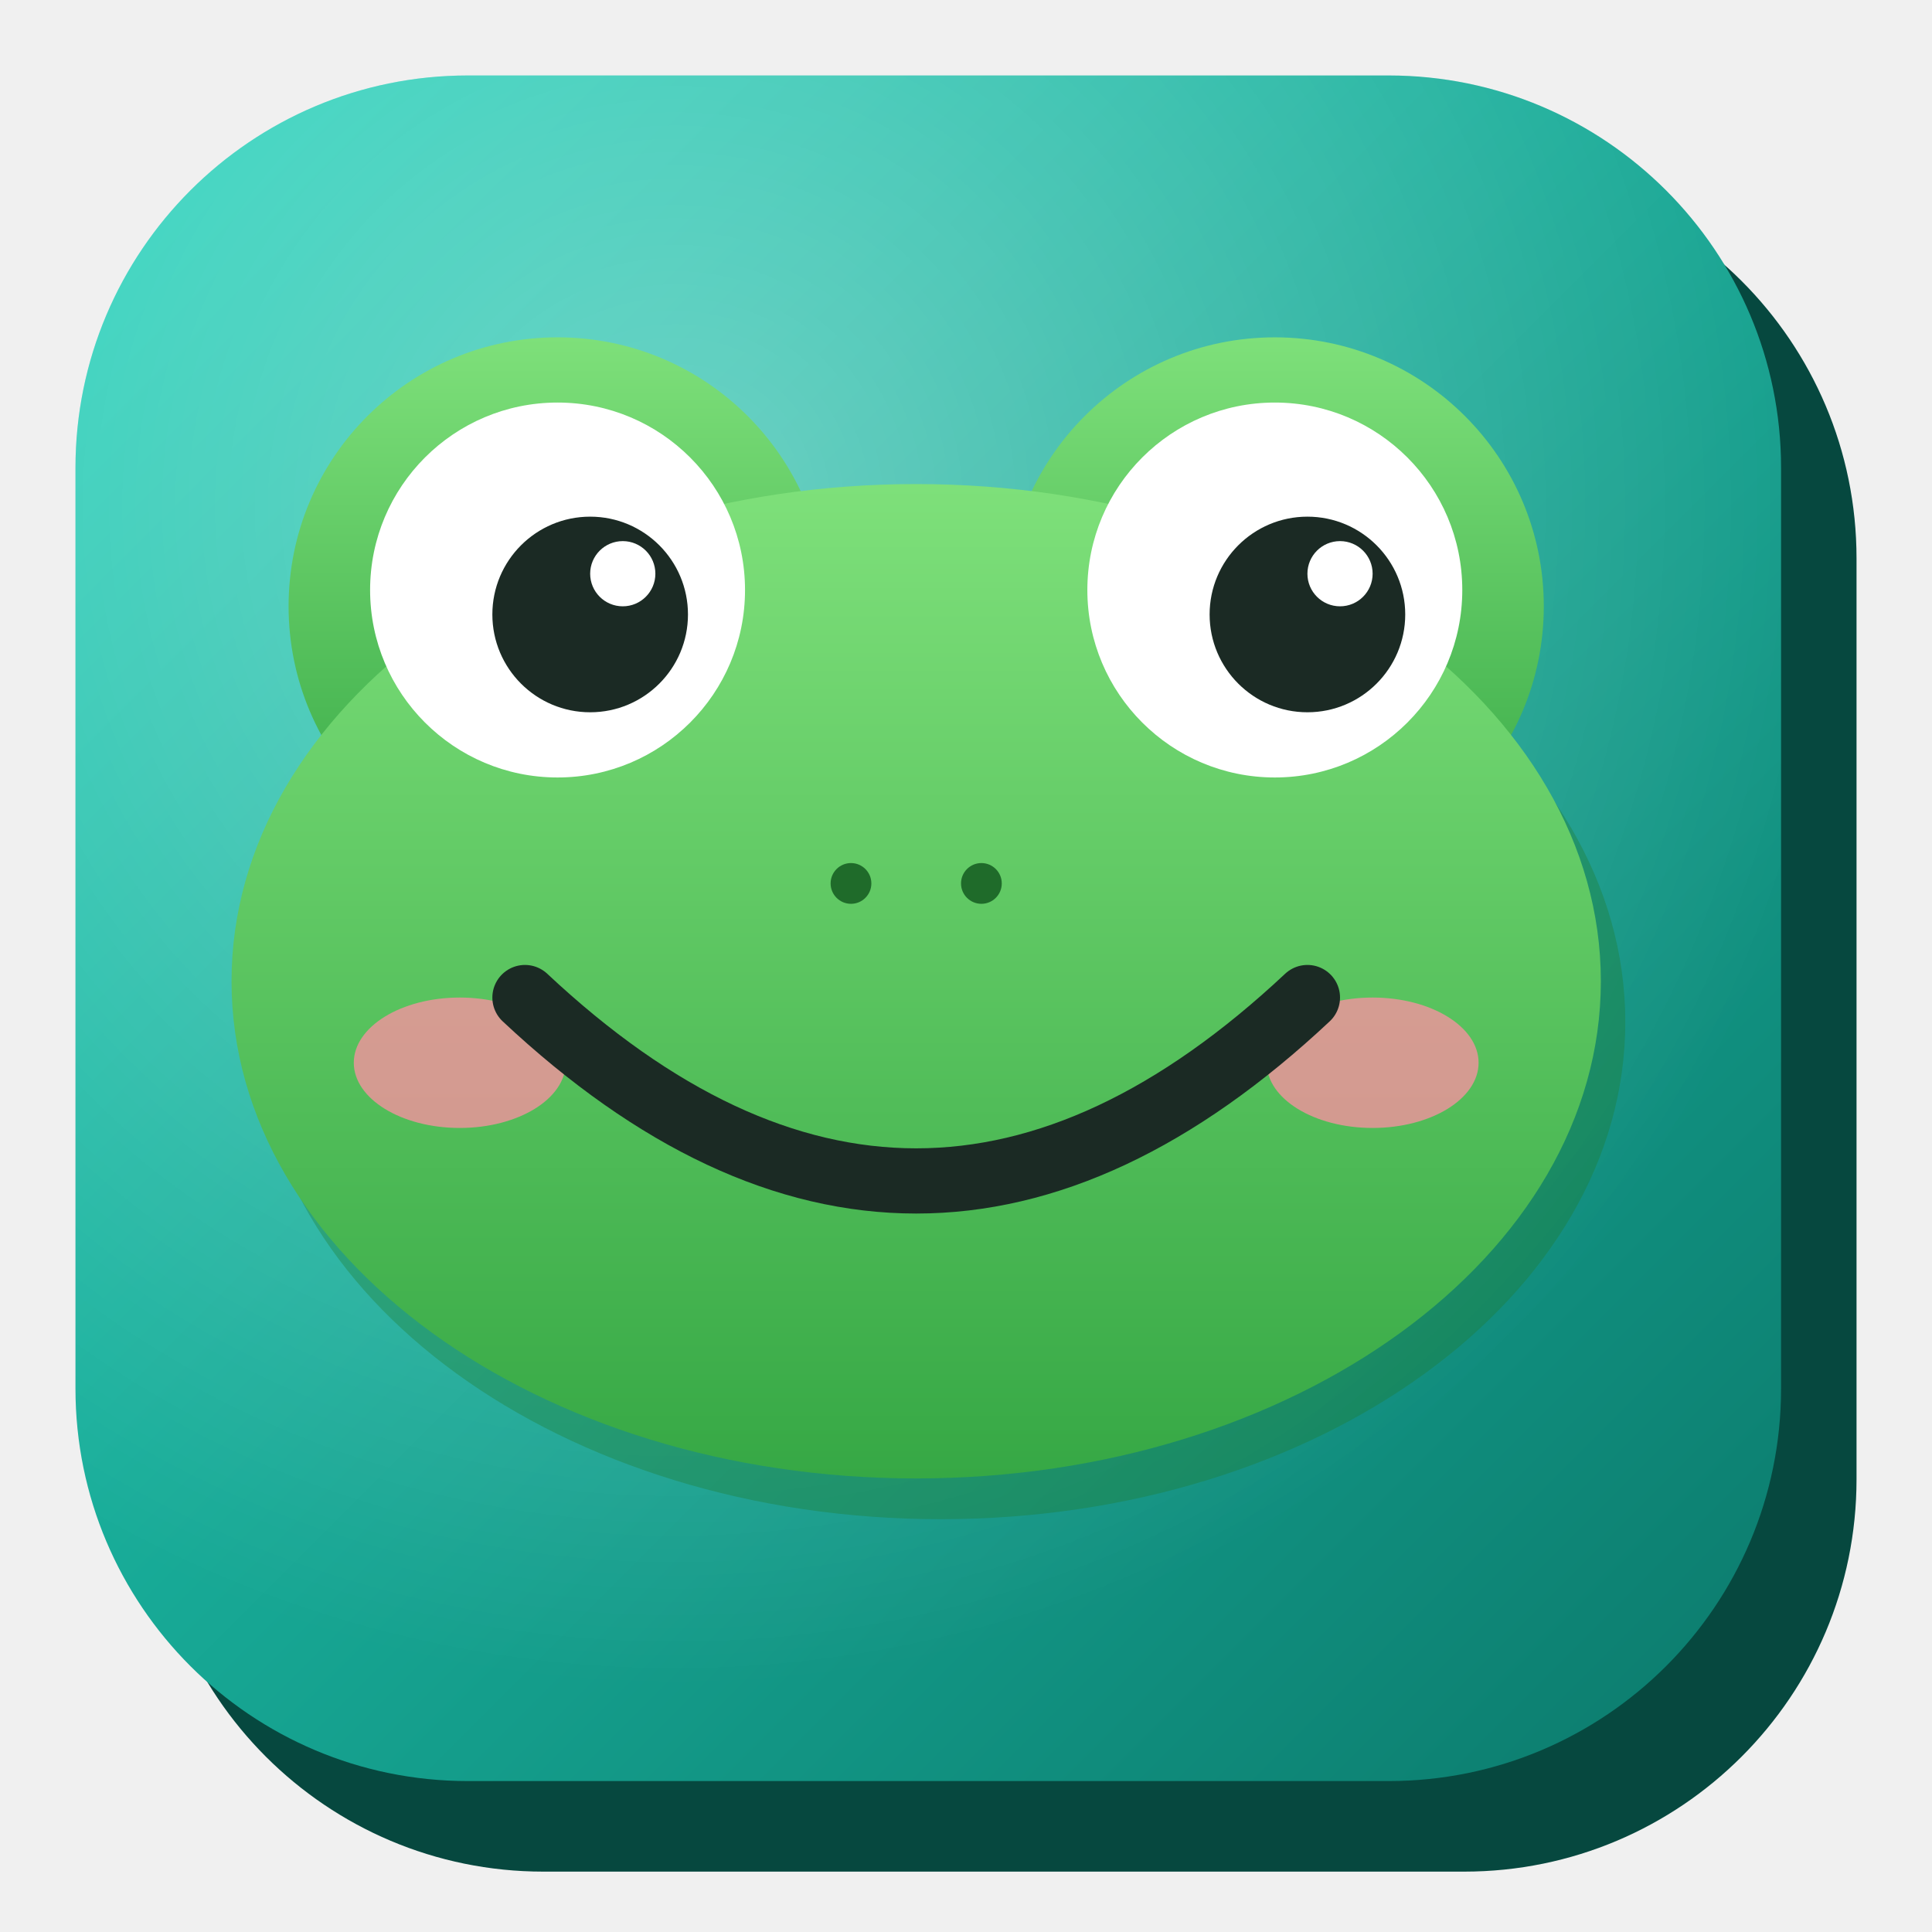
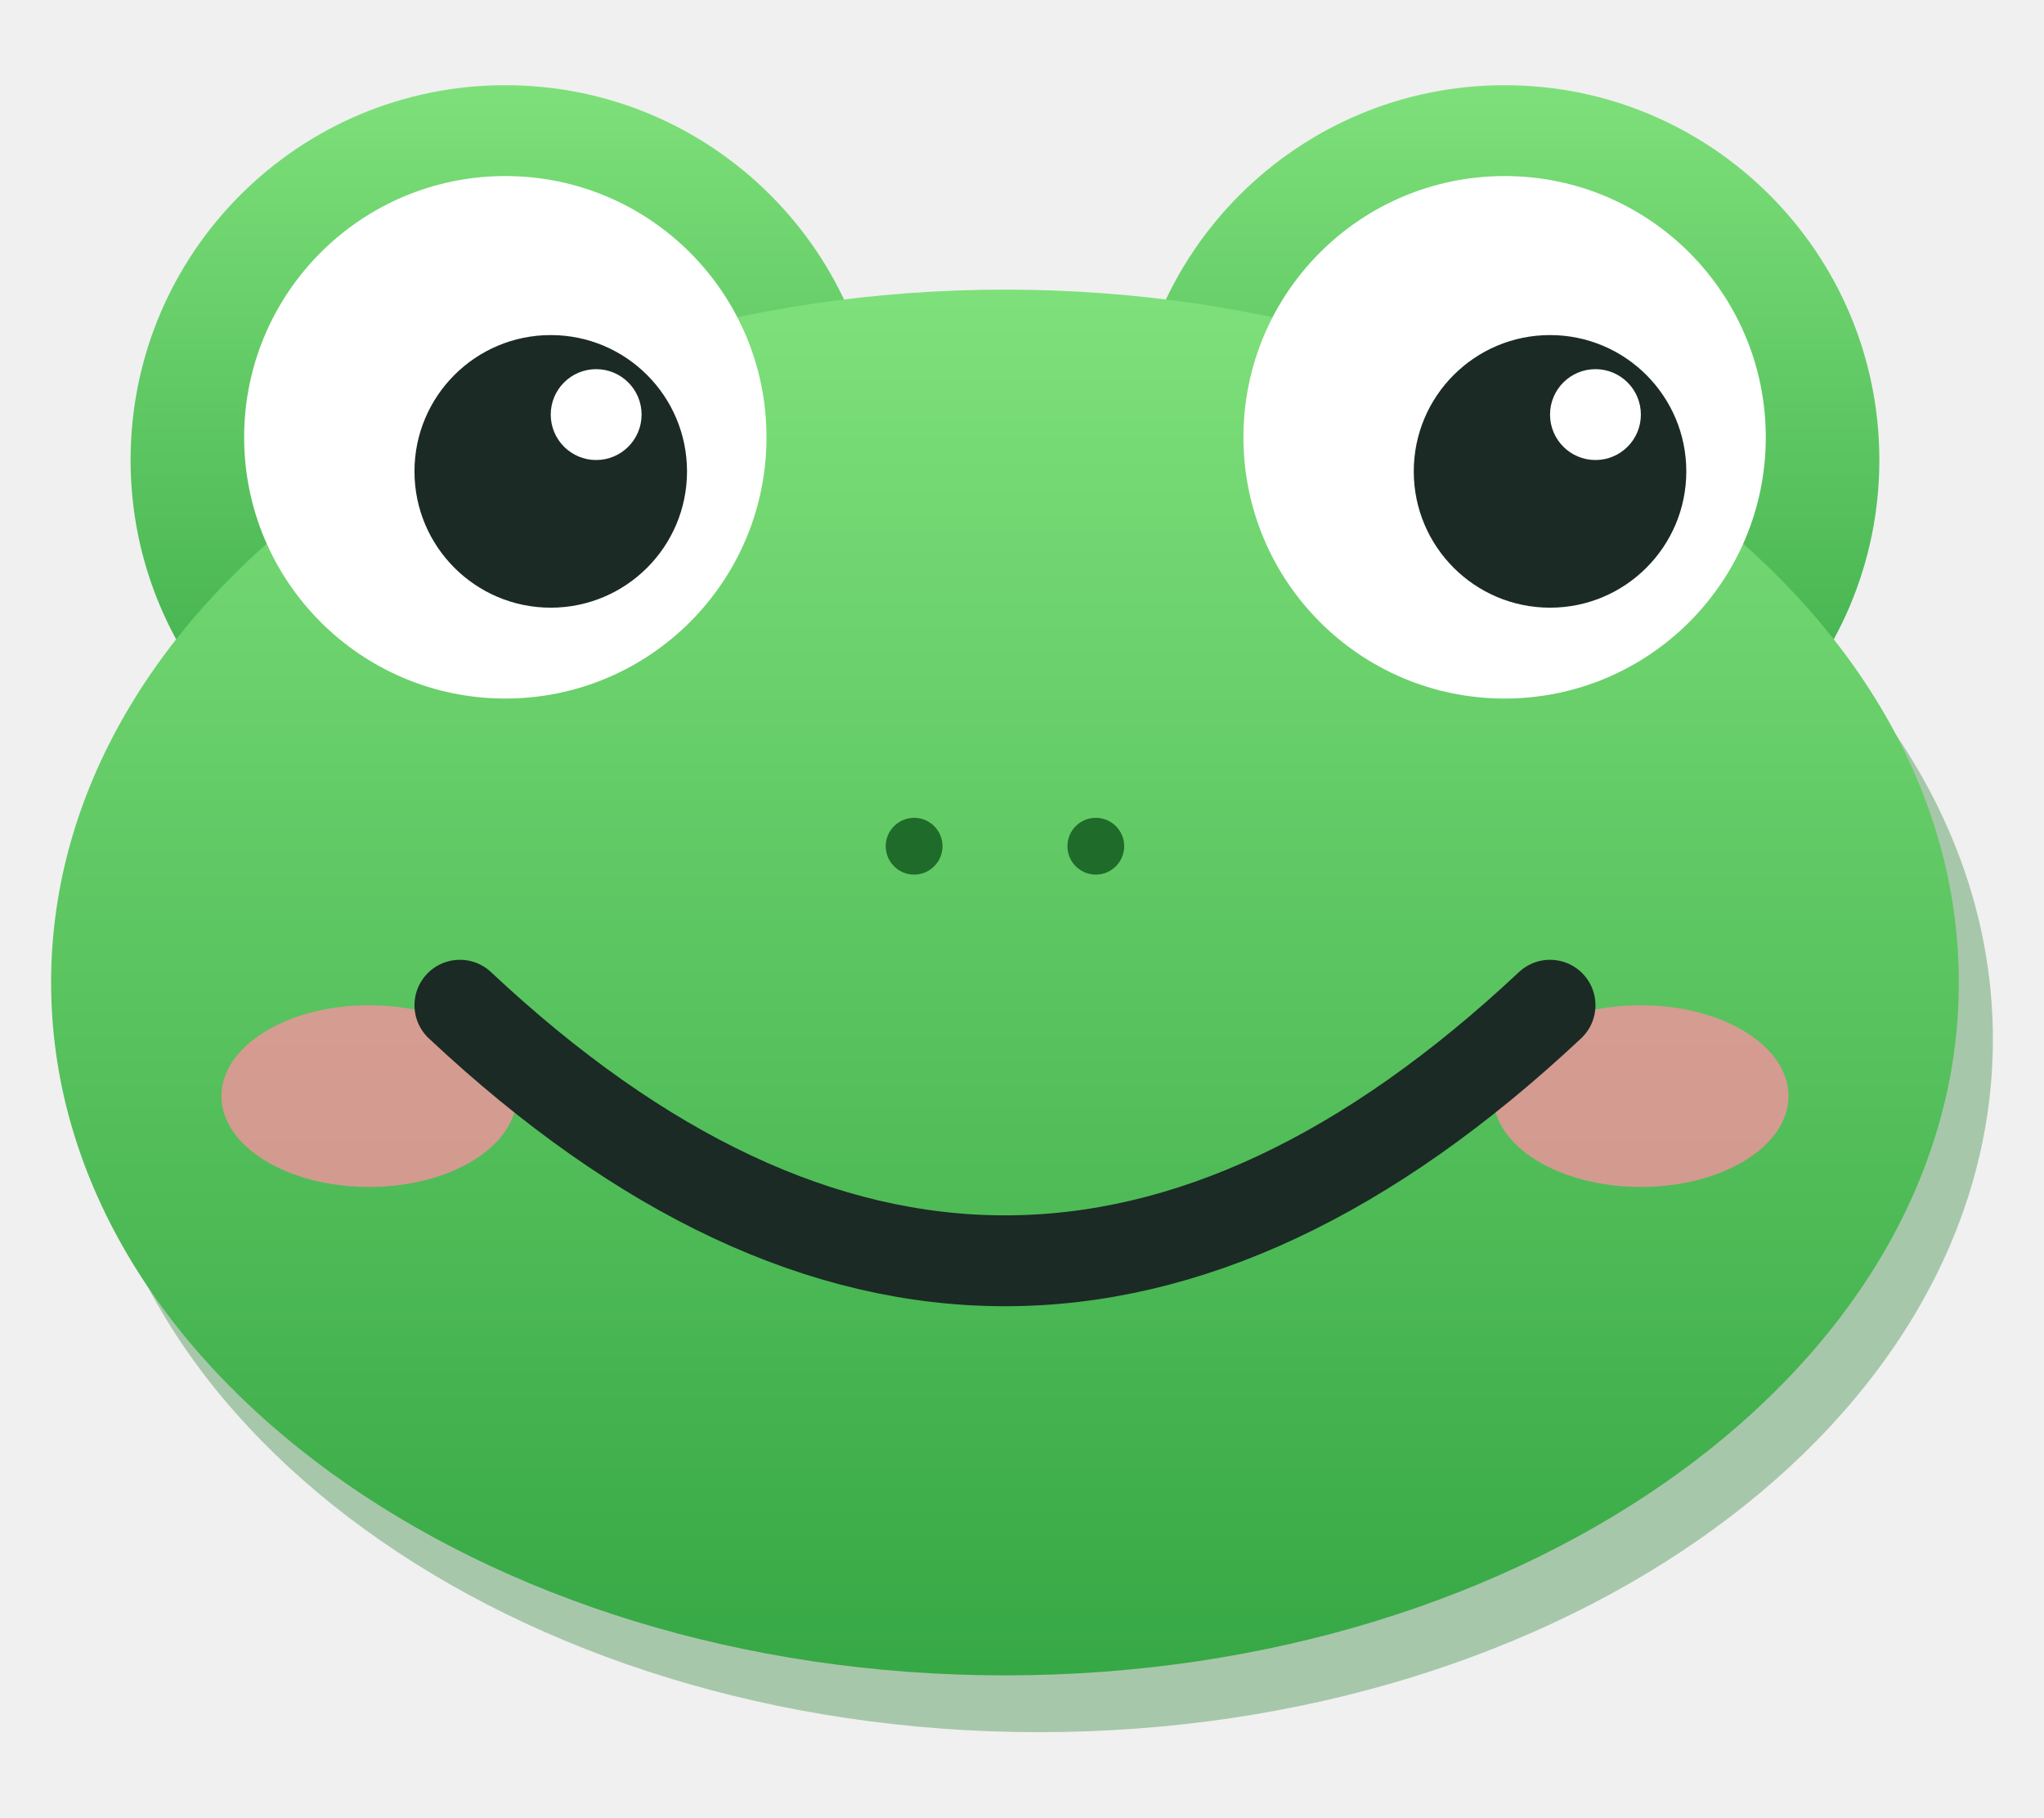
- <svg xmlns="http://www.w3.org/2000/svg" viewBox="0 0 512 512">
+ <svg xmlns="http://www.w3.org/2000/svg" viewBox="-177 -155 360 320" width="360" height="320">
  <defs>
-     <linearGradient id="bg" x1="0" y1="0" x2="1" y2="1">
-       <stop offset="0" stop-color="#22d3bb" />
-       <stop offset="1" stop-color="#0b7a6c" />
-     </linearGradient>
    <linearGradient id="skin" x1="0" y1="0" x2="0" y2="1">
      <stop offset="0" stop-color="#7ee07a" />
      <stop offset="1" stop-color="#36a845" />
    </linearGradient>
-     <radialGradient id="shine" cx=".35" cy=".25" r=".7">
-       <stop offset="0" stop-color="#fff" stop-opacity=".35" />
-       <stop offset="1" stop-color="#fff" stop-opacity="0" />
-     </radialGradient>
  </defs>
-   <rect x="40" y="44" width="452" height="452" rx="104" fill="#06483f" />
-   <rect x="20" y="20" width="452" height="452" rx="104" fill="url(#bg)" />
-   <rect x="20" y="20" width="452" height="452" rx="104" fill="url(#shine)" />
-   <g transform="translate(242.8 240.6) scale(1.08)">
-     <ellipse cx="0" cy="18" rx="168" ry="122" fill="#1f7a2c" opacity=".35" transform="translate(6 10)" />
-     <circle cx="-88" cy="-74" r="66" fill="url(#skin)" />
-     <circle cx="88" cy="-74" r="66" fill="url(#skin)" />
-     <ellipse cx="0" cy="18" rx="168" ry="122" fill="url(#skin)" />
-     <circle cx="-88" cy="-78" r="46" fill="#fff" />
-     <circle cx="88" cy="-78" r="46" fill="#fff" />
-     <circle cx="-80" cy="-72" r="24" fill="#1b2a24" />
-     <circle cx="96" cy="-72" r="24" fill="#1b2a24" />
-     <circle cx="-72" cy="-82" r="8" fill="#fff" />
-     <circle cx="104" cy="-82" r="8" fill="#fff" />
-     <ellipse cx="-112" cy="38" rx="26" ry="16" fill="#ff8fa3" opacity=".75" />
-     <ellipse cx="112" cy="38" rx="26" ry="16" fill="#ff8fa3" opacity=".75" />
-     <path d="M -96 22 Q 0 112 96 22" fill="none" stroke="#1b2a24" stroke-width="16" stroke-linecap="round" />
-     <circle cx="-16" cy="-6" r="5" fill="#1f6b2a" />
-     <circle cx="16" cy="-6" r="5" fill="#1f6b2a" />
-   </g>
+   <ellipse cx="0" cy="18" rx="168" ry="122" fill="#1f7a2c" opacity=".35" transform="translate(6 10)" />
+   <circle cx="-88" cy="-74" r="66" fill="url(#skin)" />
+   <circle cx="88" cy="-74" r="66" fill="url(#skin)" />
+   <ellipse cx="0" cy="18" rx="168" ry="122" fill="url(#skin)" />
+   <circle cx="-88" cy="-78" r="46" fill="#fff" />
+   <circle cx="88" cy="-78" r="46" fill="#fff" />
+   <circle cx="-80" cy="-72" r="24" fill="#1b2a24" />
+   <circle cx="96" cy="-72" r="24" fill="#1b2a24" />
+   <circle cx="-72" cy="-82" r="8" fill="#fff" />
+   <circle cx="104" cy="-82" r="8" fill="#fff" />
+   <ellipse cx="-112" cy="38" rx="26" ry="16" fill="#ff8fa3" opacity=".75" />
+   <ellipse cx="112" cy="38" rx="26" ry="16" fill="#ff8fa3" opacity=".75" />
+   <path d="M -96 22 Q 0 112 96 22" fill="none" stroke="#1b2a24" stroke-width="16" stroke-linecap="round" />
+   <circle cx="-16" cy="-6" r="5" fill="#1f6b2a" />
+   <circle cx="16" cy="-6" r="5" fill="#1f6b2a" />
</svg>
